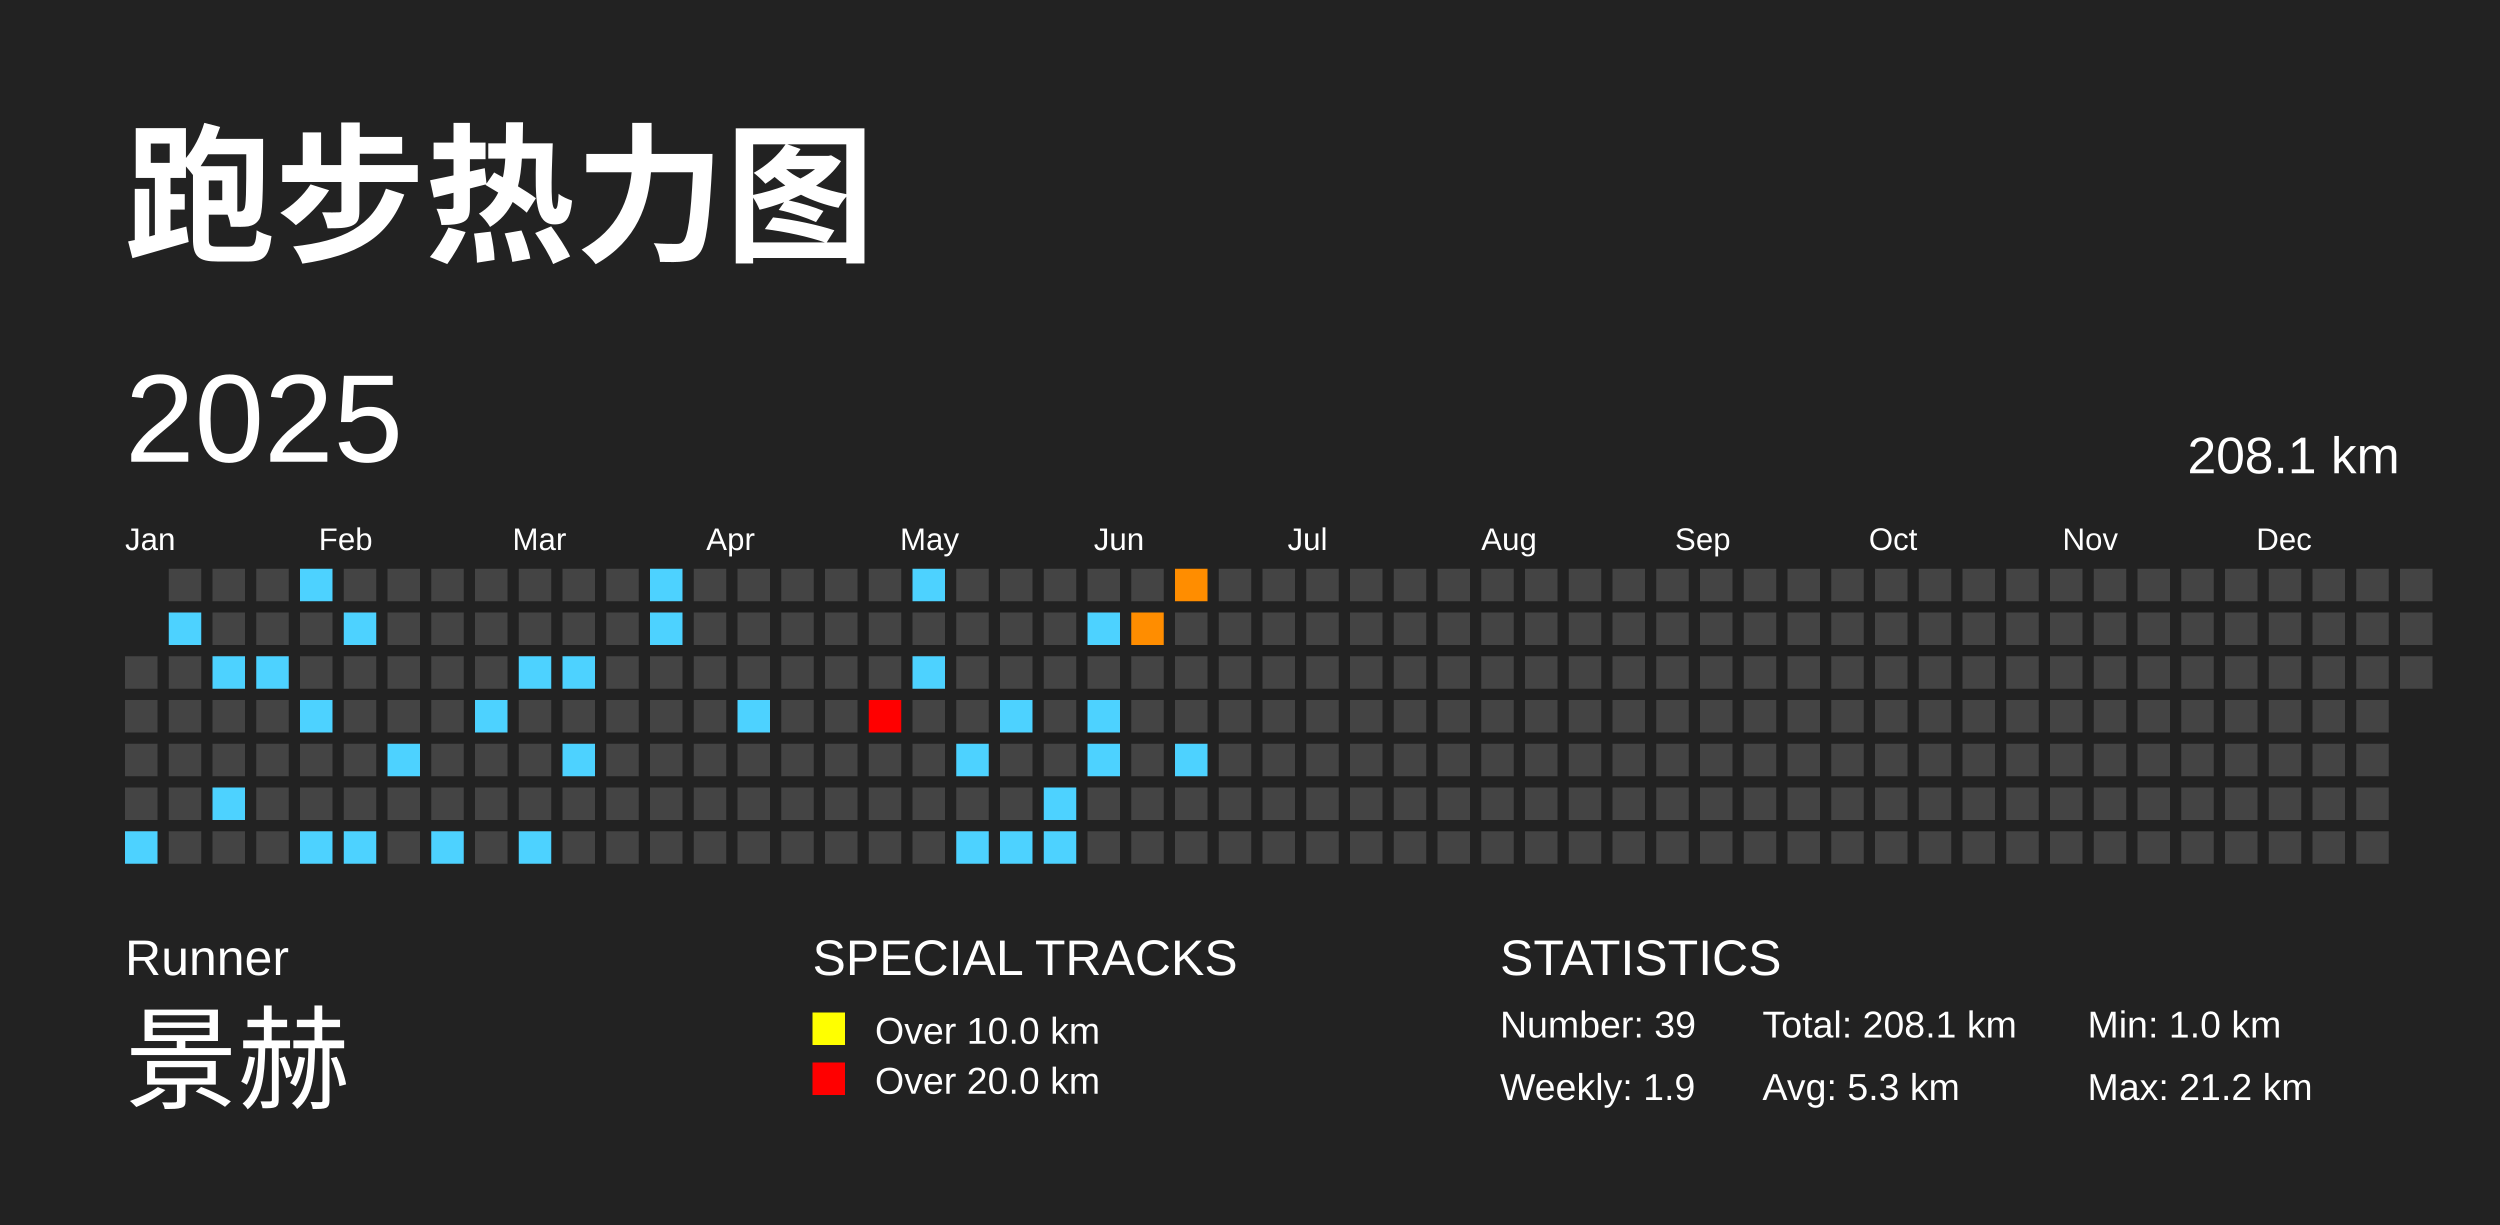
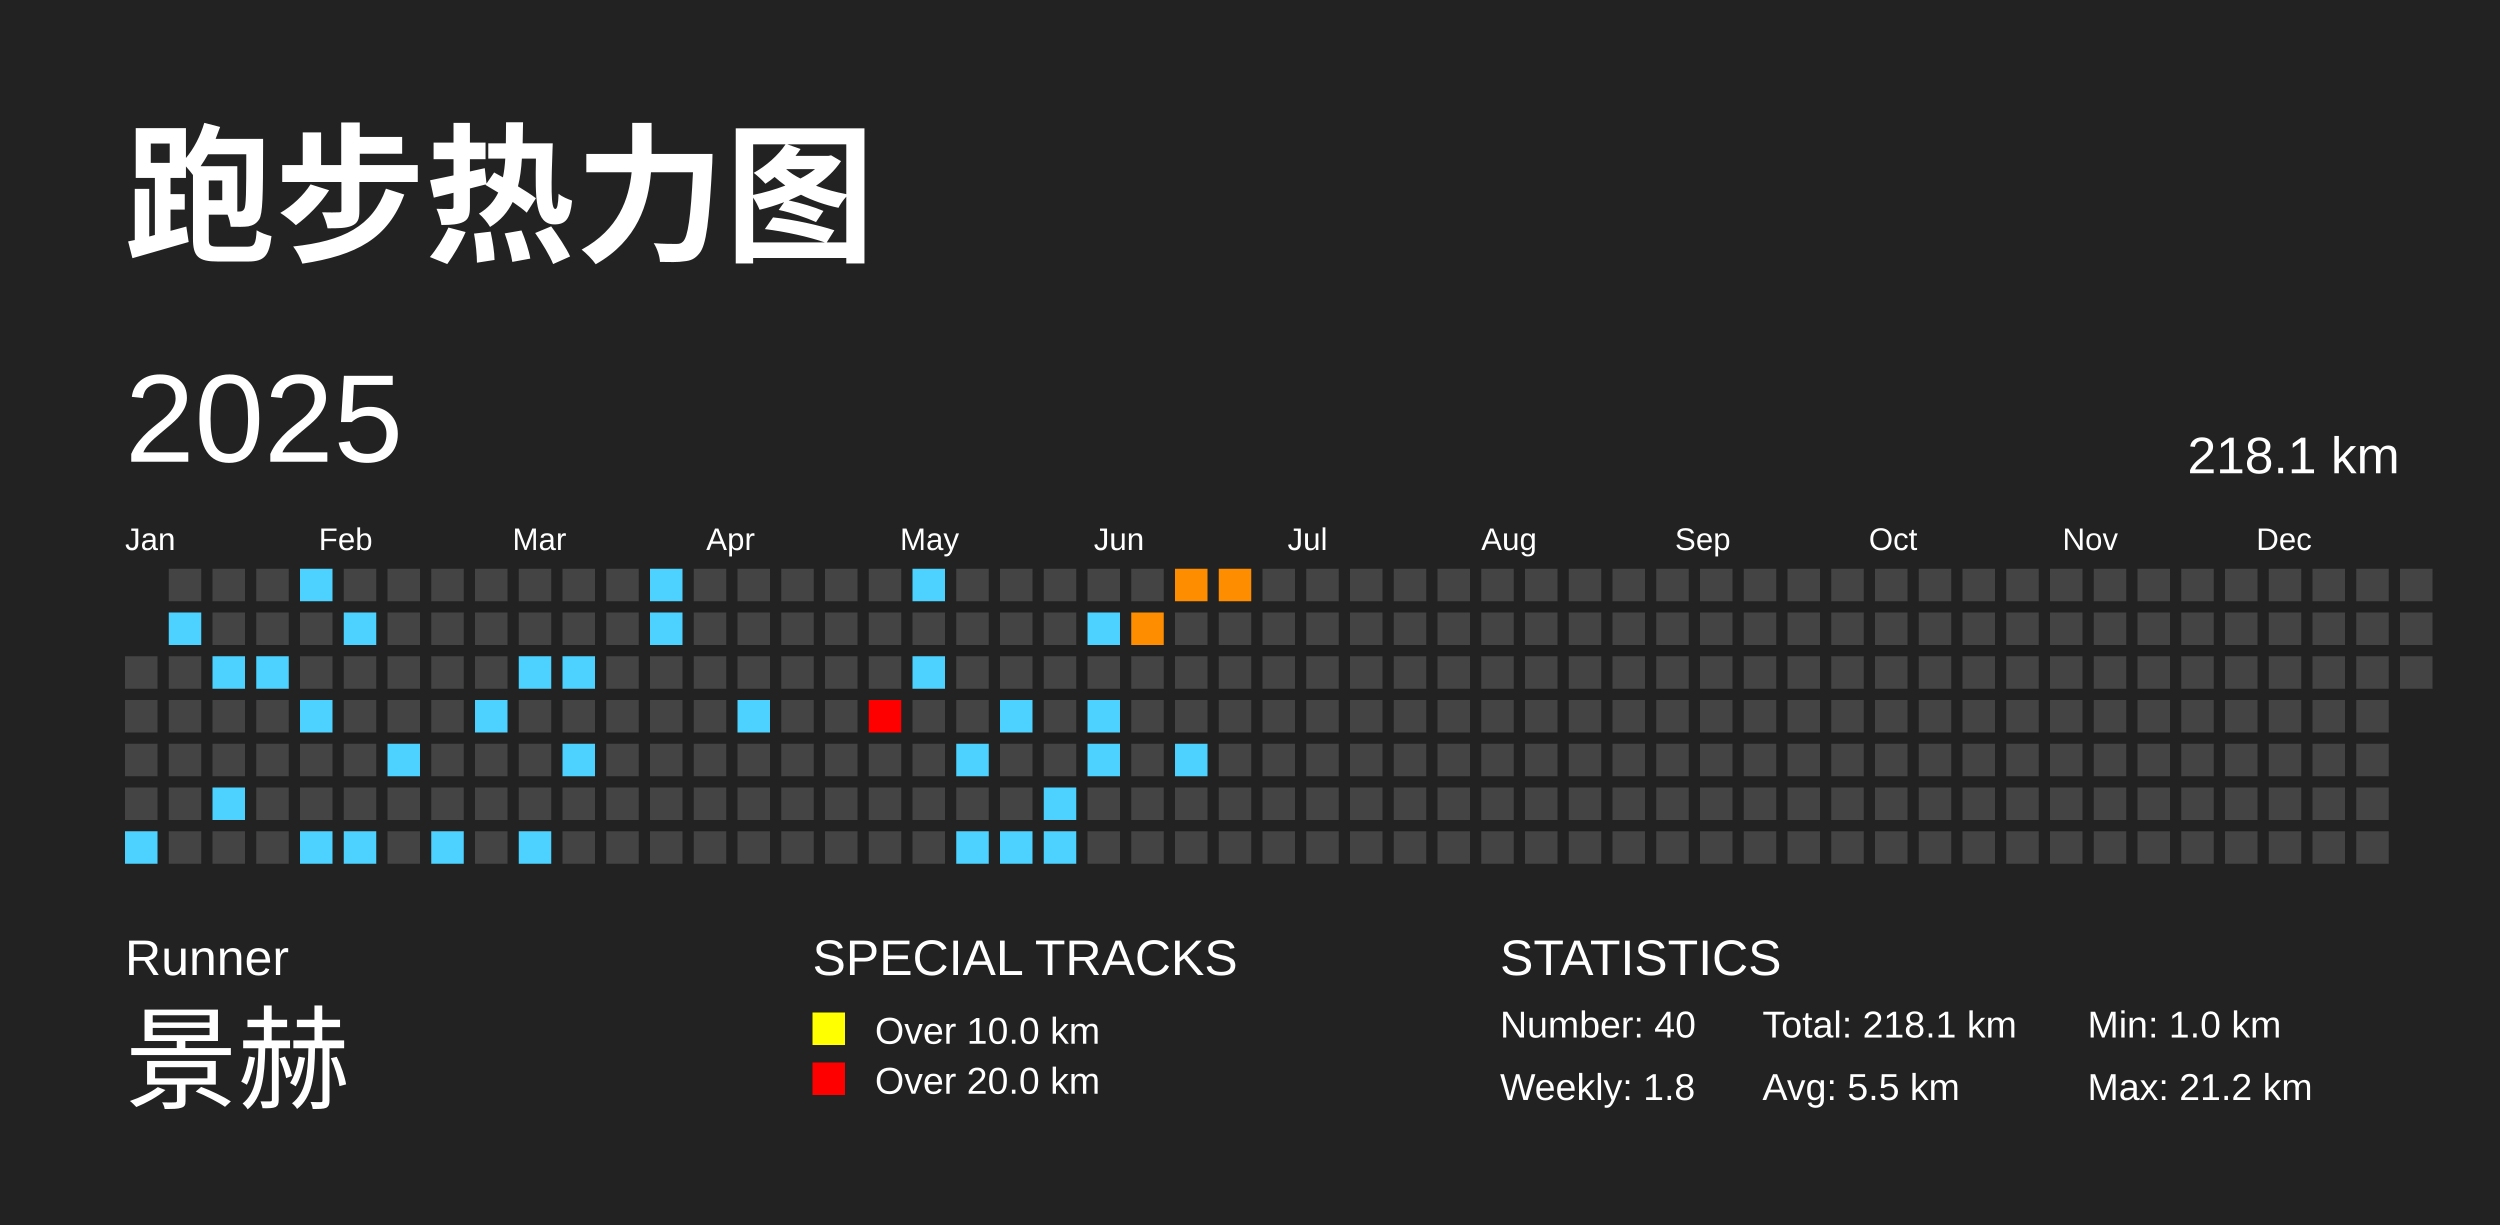
<svg xmlns="http://www.w3.org/2000/svg" baseProfile="full" height="98mm" version="1.1" viewBox="0,0,200,98" width="200mm">
  <defs />
  <rect fill="#222222" height="98" width="200" x="0" y="0" />
  <text fill="#FFFFFF" style="font-size:12px; font-family:Arial; font-weight:bold;" x="10" y="20">跑步热力图</text>
  <text fill="#FFFFFF" style="font-size:4px; font-family:Arial" x="10" y="78">Runner</text>
  <text fill="#FFFFFF" style="font-size:9px; font-family:Arial" x="10" y="88">景赫</text>
  <text fill="#FFFFFF" style="font-size:4px; font-family:Arial" x="65" y="78">SPECIAL TRACKS</text>
  <rect fill="yellow" height="2.6" width="2.6" x="65" y="81" />
  <text fill="#FFFFFF" style="font-size:3px; font-family:Arial" x="70" y="83.5">Over 10.0 km</text>
  <rect fill="red" height="2.6" width="2.6" x="65" y="85" />
  <text fill="#FFFFFF" style="font-size:3px; font-family:Arial" x="70" y="87.5">Over 20.0 km</text>
  <text fill="#FFFFFF" style="font-size:4px; font-family:Arial" x="120" y="78">STATISTICS</text>
-   <text fill="#FFFFFF" style="font-size:3px; font-family:Arial" x="120" y="83">Number: 39</text>
-   <text fill="#FFFFFF" style="font-size:3px; font-family:Arial" x="120" y="88">Weekly: 1.9</text>
-   <text fill="#FFFFFF" style="font-size:3px; font-family:Arial" x="141" y="83">Total: 208.1 km</text>
-   <text fill="#FFFFFF" style="font-size:3px; font-family:Arial" x="141" y="88">Avg: 5.3 km</text>
+   <text fill="#FFFFFF" style="font-size:3px; font-family:Arial" x="120" y="83">Number: 40</text>
+   <text fill="#FFFFFF" style="font-size:3px; font-family:Arial" x="120" y="88">Weekly: 1.8</text>
+   <text fill="#FFFFFF" style="font-size:3px; font-family:Arial" x="141" y="83">Total: 218.1 km</text>
+   <text fill="#FFFFFF" style="font-size:3px; font-family:Arial" x="141" y="88">Avg: 5.5 km</text>
  <text fill="#FFFFFF" style="font-size:3px; font-family:Arial" x="167" y="83">Min: 1.0 km</text>
  <text fill="#FFFFFF" style="font-size:3px; font-family:Arial" x="167" y="88">Max: 21.2 km</text>
  <text dominant-baseline="hanging" fill="#FFFFFF" style="font-size:10.0px; font-family:Arial;" x="10" y="30">2025</text>
-   <text dominant-baseline="hanging" fill="#FFFFFF" style="font-size:4.125px; font-family:Arial;" x="175" y="35">208.1 km</text>
+   <text dominant-baseline="hanging" fill="#FFFFFF" style="font-size:4.125px; font-family:Arial;" x="175" y="35">218.1 km</text>
  <text fill="#FFFFFF" style="font-size:2.5px; font-family:Arial" x="10.0" y="44">Jan</text>
  <text fill="#FFFFFF" style="font-size:2.5px; font-family:Arial" x="25.5" y="44">Feb</text>
  <text fill="#FFFFFF" style="font-size:2.5px; font-family:Arial" x="41.0" y="44">Mar</text>
  <text fill="#FFFFFF" style="font-size:2.5px; font-family:Arial" x="56.5" y="44">Apr</text>
  <text fill="#FFFFFF" style="font-size:2.5px; font-family:Arial" x="72.0" y="44">May</text>
  <text fill="#FFFFFF" style="font-size:2.5px; font-family:Arial" x="87.5" y="44">Jun</text>
  <text fill="#FFFFFF" style="font-size:2.5px; font-family:Arial" x="103.0" y="44">Jul</text>
  <text fill="#FFFFFF" style="font-size:2.5px; font-family:Arial" x="118.5" y="44">Aug</text>
  <text fill="#FFFFFF" style="font-size:2.5px; font-family:Arial" x="134.0" y="44">Sep</text>
  <text fill="#FFFFFF" style="font-size:2.5px; font-family:Arial" x="149.5" y="44">Oct</text>
  <text fill="#FFFFFF" style="font-size:2.5px; font-family:Arial" x="165.0" y="44">Nov</text>
  <text fill="#FFFFFF" style="font-size:2.5px; font-family:Arial" x="180.5" y="44">Dec</text>
  <rect fill="#444444" height="2.6" width="2.6" x="10.0" y="52.5" />
  <rect fill="#444444" height="2.6" width="2.6" x="10.0" y="56.0" />
  <rect fill="#444444" height="2.6" width="2.6" x="10.0" y="59.5" />
  <rect fill="#444444" height="2.6" width="2.6" x="10.0" y="63.0" />
  <rect fill="#4dd2ff" height="2.6" width="2.6" x="10.0" y="66.5" />
  <rect fill="#444444" height="2.6" width="2.6" x="13.5" y="45.5" />
  <rect fill="#4dd2ff" height="2.6" width="2.6" x="13.5" y="49.0" />
  <rect fill="#444444" height="2.6" width="2.6" x="13.5" y="52.5" />
  <rect fill="#444444" height="2.6" width="2.6" x="13.5" y="56.0" />
  <rect fill="#444444" height="2.6" width="2.6" x="13.5" y="59.5" />
  <rect fill="#444444" height="2.6" width="2.6" x="13.5" y="63.0" />
  <rect fill="#444444" height="2.6" width="2.6" x="13.5" y="66.5" />
  <rect fill="#444444" height="2.6" width="2.6" x="17.0" y="45.5" />
  <rect fill="#444444" height="2.6" width="2.6" x="17.0" y="49.0" />
  <rect fill="#4dd2ff" height="2.6" width="2.6" x="17.0" y="52.5" />
  <rect fill="#444444" height="2.6" width="2.6" x="17.0" y="56.0" />
  <rect fill="#444444" height="2.6" width="2.6" x="17.0" y="59.5" />
  <rect fill="#4dd2ff" height="2.6" width="2.6" x="17.0" y="63.0" />
  <rect fill="#444444" height="2.6" width="2.6" x="17.0" y="66.5" />
  <rect fill="#444444" height="2.6" width="2.6" x="20.5" y="45.5" />
  <rect fill="#444444" height="2.6" width="2.6" x="20.5" y="49.0" />
  <rect fill="#4dd2ff" height="2.6" width="2.6" x="20.5" y="52.5" />
  <rect fill="#444444" height="2.6" width="2.6" x="20.5" y="56.0" />
  <rect fill="#444444" height="2.6" width="2.6" x="20.5" y="59.5" />
  <rect fill="#444444" height="2.6" width="2.6" x="20.5" y="63.0" />
  <rect fill="#444444" height="2.6" width="2.6" x="20.5" y="66.5" />
  <rect fill="#4dd2ff" height="2.6" width="2.6" x="24.0" y="45.5" />
  <rect fill="#444444" height="2.6" width="2.6" x="24.0" y="49.0" />
  <rect fill="#444444" height="2.6" width="2.6" x="24.0" y="52.5" />
  <rect fill="#4dd2ff" height="2.6" width="2.6" x="24.0" y="56.0" />
  <rect fill="#444444" height="2.6" width="2.6" x="24.0" y="59.5" />
  <rect fill="#444444" height="2.6" width="2.6" x="24.0" y="63.0" />
  <rect fill="#4dd2ff" height="2.6" width="2.6" x="24.0" y="66.5" />
  <rect fill="#444444" height="2.6" width="2.6" x="27.5" y="45.5" />
  <rect fill="#4dd2ff" height="2.6" width="2.6" x="27.5" y="49.0" />
  <rect fill="#444444" height="2.6" width="2.6" x="27.5" y="52.5" />
  <rect fill="#444444" height="2.6" width="2.6" x="27.5" y="56.0" />
  <rect fill="#444444" height="2.6" width="2.6" x="27.5" y="59.5" />
  <rect fill="#444444" height="2.6" width="2.6" x="27.5" y="63.0" />
  <rect fill="#4dd2ff" height="2.6" width="2.6" x="27.5" y="66.5" />
  <rect fill="#444444" height="2.6" width="2.6" x="31.0" y="45.5" />
  <rect fill="#444444" height="2.6" width="2.6" x="31.0" y="49.0" />
  <rect fill="#444444" height="2.6" width="2.6" x="31.0" y="52.5" />
  <rect fill="#444444" height="2.6" width="2.6" x="31.0" y="56.0" />
  <rect fill="#4dd2ff" height="2.6" width="2.6" x="31.0" y="59.5" />
  <rect fill="#444444" height="2.6" width="2.6" x="31.0" y="63.0" />
  <rect fill="#444444" height="2.6" width="2.6" x="31.0" y="66.5" />
  <rect fill="#444444" height="2.6" width="2.6" x="34.5" y="45.5" />
  <rect fill="#444444" height="2.6" width="2.6" x="34.5" y="49.0" />
  <rect fill="#444444" height="2.6" width="2.6" x="34.5" y="52.5" />
  <rect fill="#444444" height="2.6" width="2.6" x="34.5" y="56.0" />
  <rect fill="#444444" height="2.6" width="2.6" x="34.5" y="59.5" />
  <rect fill="#444444" height="2.6" width="2.6" x="34.5" y="63.0" />
  <rect fill="#4dd2ff" height="2.6" width="2.6" x="34.5" y="66.5" />
  <rect fill="#444444" height="2.6" width="2.6" x="38.0" y="45.5" />
  <rect fill="#444444" height="2.6" width="2.6" x="38.0" y="49.0" />
  <rect fill="#444444" height="2.6" width="2.6" x="38.0" y="52.5" />
  <rect fill="#4dd2ff" height="2.6" width="2.6" x="38.0" y="56.0" />
  <rect fill="#444444" height="2.6" width="2.6" x="38.0" y="59.5" />
  <rect fill="#444444" height="2.6" width="2.6" x="38.0" y="63.0" />
  <rect fill="#444444" height="2.6" width="2.6" x="38.0" y="66.5" />
  <rect fill="#444444" height="2.6" width="2.6" x="41.5" y="45.5" />
  <rect fill="#444444" height="2.6" width="2.6" x="41.5" y="49.0" />
  <rect fill="#4dd2ff" height="2.6" width="2.6" x="41.5" y="52.5" />
  <rect fill="#444444" height="2.6" width="2.6" x="41.5" y="56.0" />
  <rect fill="#444444" height="2.6" width="2.6" x="41.5" y="59.5" />
  <rect fill="#444444" height="2.6" width="2.6" x="41.5" y="63.0" />
  <rect fill="#4dd2ff" height="2.6" width="2.6" x="41.5" y="66.5" />
  <rect fill="#444444" height="2.6" width="2.6" x="45.0" y="45.5" />
  <rect fill="#444444" height="2.6" width="2.6" x="45.0" y="49.0" />
  <rect fill="#4dd2ff" height="2.6" width="2.6" x="45.0" y="52.5" />
  <rect fill="#444444" height="2.6" width="2.6" x="45.0" y="56.0" />
  <rect fill="#4dd2ff" height="2.6" width="2.6" x="45.0" y="59.5" />
  <rect fill="#444444" height="2.6" width="2.6" x="45.0" y="63.0" />
  <rect fill="#444444" height="2.6" width="2.6" x="45.0" y="66.5" />
  <rect fill="#444444" height="2.6" width="2.6" x="48.5" y="45.5" />
  <rect fill="#444444" height="2.6" width="2.6" x="48.5" y="49.0" />
  <rect fill="#444444" height="2.6" width="2.6" x="48.5" y="52.5" />
  <rect fill="#444444" height="2.6" width="2.6" x="48.5" y="56.0" />
  <rect fill="#444444" height="2.6" width="2.6" x="48.5" y="59.5" />
  <rect fill="#444444" height="2.6" width="2.6" x="48.5" y="63.0" />
  <rect fill="#444444" height="2.6" width="2.6" x="48.5" y="66.5" />
  <rect fill="#4dd2ff" height="2.6" width="2.6" x="52.0" y="45.5" />
  <rect fill="#4dd2ff" height="2.6" width="2.6" x="52.0" y="49.0" />
  <rect fill="#444444" height="2.6" width="2.6" x="52.0" y="52.5" />
  <rect fill="#444444" height="2.6" width="2.6" x="52.0" y="56.0" />
  <rect fill="#444444" height="2.6" width="2.6" x="52.0" y="59.5" />
  <rect fill="#444444" height="2.6" width="2.6" x="52.0" y="63.0" />
  <rect fill="#444444" height="2.6" width="2.6" x="52.0" y="66.5" />
  <rect fill="#444444" height="2.6" width="2.6" x="55.5" y="45.5" />
  <rect fill="#444444" height="2.6" width="2.6" x="55.5" y="49.0" />
  <rect fill="#444444" height="2.6" width="2.6" x="55.5" y="52.5" />
  <rect fill="#444444" height="2.6" width="2.6" x="55.5" y="56.0" />
  <rect fill="#444444" height="2.6" width="2.6" x="55.5" y="59.5" />
  <rect fill="#444444" height="2.6" width="2.6" x="55.5" y="63.0" />
  <rect fill="#444444" height="2.6" width="2.6" x="55.5" y="66.5" />
  <rect fill="#444444" height="2.6" width="2.6" x="59.0" y="45.5" />
  <rect fill="#444444" height="2.6" width="2.6" x="59.0" y="49.0" />
  <rect fill="#444444" height="2.6" width="2.6" x="59.0" y="52.5" />
  <rect fill="#4dd2ff" height="2.6" width="2.6" x="59.0" y="56.0" />
  <rect fill="#444444" height="2.6" width="2.6" x="59.0" y="59.5" />
  <rect fill="#444444" height="2.6" width="2.6" x="59.0" y="63.0" />
  <rect fill="#444444" height="2.6" width="2.6" x="59.0" y="66.5" />
  <rect fill="#444444" height="2.6" width="2.6" x="62.5" y="45.5" />
  <rect fill="#444444" height="2.6" width="2.6" x="62.5" y="49.0" />
  <rect fill="#444444" height="2.6" width="2.6" x="62.5" y="52.5" />
  <rect fill="#444444" height="2.6" width="2.6" x="62.5" y="56.0" />
  <rect fill="#444444" height="2.6" width="2.6" x="62.5" y="59.5" />
  <rect fill="#444444" height="2.6" width="2.6" x="62.5" y="63.0" />
  <rect fill="#444444" height="2.6" width="2.6" x="62.5" y="66.5" />
  <rect fill="#444444" height="2.6" width="2.6" x="66.0" y="45.5" />
  <rect fill="#444444" height="2.6" width="2.6" x="66.0" y="49.0" />
  <rect fill="#444444" height="2.6" width="2.6" x="66.0" y="52.5" />
  <rect fill="#444444" height="2.6" width="2.6" x="66.0" y="56.0" />
  <rect fill="#444444" height="2.6" width="2.6" x="66.0" y="59.5" />
  <rect fill="#444444" height="2.6" width="2.6" x="66.0" y="63.0" />
  <rect fill="#444444" height="2.6" width="2.6" x="66.0" y="66.5" />
  <rect fill="#444444" height="2.6" width="2.6" x="69.5" y="45.5" />
  <rect fill="#444444" height="2.6" width="2.6" x="69.5" y="49.0" />
  <rect fill="#444444" height="2.6" width="2.6" x="69.5" y="52.5" />
  <rect fill="red" height="2.6" width="2.6" x="69.5" y="56.0" />
  <rect fill="#444444" height="2.6" width="2.6" x="69.5" y="59.5" />
  <rect fill="#444444" height="2.6" width="2.6" x="69.5" y="63.0" />
  <rect fill="#444444" height="2.6" width="2.6" x="69.5" y="66.5" />
  <rect fill="#4dd2ff" height="2.6" width="2.6" x="73.0" y="45.5" />
  <rect fill="#444444" height="2.6" width="2.6" x="73.0" y="49.0" />
  <rect fill="#4dd2ff" height="2.6" width="2.6" x="73.0" y="52.5" />
  <rect fill="#444444" height="2.6" width="2.6" x="73.0" y="56.0" />
  <rect fill="#444444" height="2.6" width="2.6" x="73.0" y="59.5" />
  <rect fill="#444444" height="2.6" width="2.6" x="73.0" y="63.0" />
  <rect fill="#444444" height="2.6" width="2.6" x="73.0" y="66.5" />
  <rect fill="#444444" height="2.6" width="2.6" x="76.5" y="45.5" />
  <rect fill="#444444" height="2.6" width="2.6" x="76.5" y="49.0" />
  <rect fill="#444444" height="2.6" width="2.6" x="76.5" y="52.5" />
  <rect fill="#444444" height="2.6" width="2.6" x="76.5" y="56.0" />
  <rect fill="#4dd2ff" height="2.6" width="2.6" x="76.5" y="59.5" />
  <rect fill="#444444" height="2.6" width="2.6" x="76.5" y="63.0" />
  <rect fill="#4dd2ff" height="2.6" width="2.6" x="76.5" y="66.5" />
  <rect fill="#444444" height="2.6" width="2.6" x="80.0" y="45.5" />
  <rect fill="#444444" height="2.6" width="2.6" x="80.0" y="49.0" />
  <rect fill="#444444" height="2.6" width="2.6" x="80.0" y="52.5" />
  <rect fill="#4dd2ff" height="2.6" width="2.6" x="80.0" y="56.0" />
  <rect fill="#444444" height="2.6" width="2.6" x="80.0" y="59.5" />
  <rect fill="#444444" height="2.6" width="2.6" x="80.0" y="63.0" />
  <rect fill="#4dd2ff" height="2.6" width="2.6" x="80.0" y="66.5" />
  <rect fill="#444444" height="2.6" width="2.6" x="83.5" y="45.5" />
  <rect fill="#444444" height="2.6" width="2.6" x="83.5" y="49.0" />
  <rect fill="#444444" height="2.6" width="2.6" x="83.5" y="52.5" />
  <rect fill="#444444" height="2.6" width="2.6" x="83.5" y="56.0" />
  <rect fill="#444444" height="2.6" width="2.6" x="83.5" y="59.5" />
  <rect fill="#4dd2ff" height="2.6" width="2.6" x="83.5" y="63.0" />
  <rect fill="#4dd2ff" height="2.6" width="2.6" x="83.5" y="66.5" />
  <rect fill="#444444" height="2.6" width="2.6" x="87.0" y="45.5" />
  <rect fill="#4dd2ff" height="2.6" width="2.6" x="87.0" y="49.0" />
  <rect fill="#444444" height="2.6" width="2.6" x="87.0" y="52.5" />
  <rect fill="#4dd2ff" height="2.6" width="2.6" x="87.0" y="56.0" />
  <rect fill="#4dd2ff" height="2.6" width="2.6" x="87.0" y="59.5" />
  <rect fill="#444444" height="2.6" width="2.6" x="87.0" y="63.0" />
  <rect fill="#444444" height="2.6" width="2.6" x="87.0" y="66.5" />
  <rect fill="#444444" height="2.6" width="2.6" x="90.5" y="45.5" />
  <rect fill="#ff8d00" height="2.6" width="2.6" x="90.5" y="49.0" />
  <rect fill="#444444" height="2.6" width="2.6" x="90.5" y="52.5" />
  <rect fill="#444444" height="2.6" width="2.6" x="90.5" y="56.0" />
  <rect fill="#444444" height="2.6" width="2.6" x="90.5" y="59.5" />
  <rect fill="#444444" height="2.6" width="2.6" x="90.5" y="63.0" />
  <rect fill="#444444" height="2.6" width="2.6" x="90.5" y="66.5" />
  <rect fill="#ff8d00" height="2.6" width="2.6" x="94.0" y="45.5" />
  <rect fill="#444444" height="2.6" width="2.6" x="94.0" y="49.0" />
  <rect fill="#444444" height="2.6" width="2.6" x="94.0" y="52.5" />
  <rect fill="#444444" height="2.6" width="2.6" x="94.0" y="56.0" />
  <rect fill="#4dd2ff" height="2.6" width="2.6" x="94.0" y="59.5" />
  <rect fill="#444444" height="2.6" width="2.6" x="94.0" y="63.0" />
  <rect fill="#444444" height="2.6" width="2.6" x="94.0" y="66.5" />
-   <rect fill="#444444" height="2.6" width="2.6" x="97.5" y="45.5" />
+   <rect fill="#ff8d00" height="2.6" width="2.6" x="97.5" y="45.5" />
  <rect fill="#444444" height="2.6" width="2.6" x="97.5" y="49.0" />
  <rect fill="#444444" height="2.6" width="2.6" x="97.5" y="52.5" />
  <rect fill="#444444" height="2.6" width="2.6" x="97.5" y="56.0" />
  <rect fill="#444444" height="2.6" width="2.6" x="97.5" y="59.5" />
  <rect fill="#444444" height="2.6" width="2.6" x="97.5" y="63.0" />
  <rect fill="#444444" height="2.6" width="2.6" x="97.5" y="66.5" />
  <rect fill="#444444" height="2.6" width="2.6" x="101.0" y="45.5" />
  <rect fill="#444444" height="2.6" width="2.6" x="101.0" y="49.0" />
  <rect fill="#444444" height="2.6" width="2.6" x="101.0" y="52.5" />
  <rect fill="#444444" height="2.6" width="2.6" x="101.0" y="56.0" />
  <rect fill="#444444" height="2.6" width="2.6" x="101.0" y="59.5" />
  <rect fill="#444444" height="2.6" width="2.6" x="101.0" y="63.0" />
  <rect fill="#444444" height="2.6" width="2.6" x="101.0" y="66.5" />
  <rect fill="#444444" height="2.6" width="2.6" x="104.5" y="45.5" />
  <rect fill="#444444" height="2.6" width="2.6" x="104.5" y="49.0" />
  <rect fill="#444444" height="2.6" width="2.6" x="104.5" y="52.5" />
  <rect fill="#444444" height="2.6" width="2.6" x="104.5" y="56.0" />
  <rect fill="#444444" height="2.6" width="2.6" x="104.5" y="59.5" />
  <rect fill="#444444" height="2.6" width="2.6" x="104.5" y="63.0" />
  <rect fill="#444444" height="2.6" width="2.6" x="104.5" y="66.5" />
  <rect fill="#444444" height="2.6" width="2.6" x="108.0" y="45.5" />
  <rect fill="#444444" height="2.6" width="2.6" x="108.0" y="49.0" />
  <rect fill="#444444" height="2.6" width="2.6" x="108.0" y="52.5" />
  <rect fill="#444444" height="2.6" width="2.6" x="108.0" y="56.0" />
  <rect fill="#444444" height="2.6" width="2.6" x="108.0" y="59.5" />
  <rect fill="#444444" height="2.6" width="2.6" x="108.0" y="63.0" />
  <rect fill="#444444" height="2.6" width="2.6" x="108.0" y="66.5" />
  <rect fill="#444444" height="2.6" width="2.6" x="111.5" y="45.5" />
  <rect fill="#444444" height="2.6" width="2.6" x="111.5" y="49.0" />
  <rect fill="#444444" height="2.6" width="2.6" x="111.5" y="52.5" />
  <rect fill="#444444" height="2.6" width="2.6" x="111.5" y="56.0" />
  <rect fill="#444444" height="2.6" width="2.6" x="111.5" y="59.5" />
  <rect fill="#444444" height="2.6" width="2.6" x="111.5" y="63.0" />
  <rect fill="#444444" height="2.6" width="2.6" x="111.5" y="66.5" />
  <rect fill="#444444" height="2.6" width="2.6" x="115.0" y="45.5" />
  <rect fill="#444444" height="2.6" width="2.6" x="115.0" y="49.0" />
  <rect fill="#444444" height="2.6" width="2.6" x="115.0" y="52.5" />
  <rect fill="#444444" height="2.6" width="2.6" x="115.0" y="56.0" />
  <rect fill="#444444" height="2.6" width="2.6" x="115.0" y="59.5" />
  <rect fill="#444444" height="2.6" width="2.6" x="115.0" y="63.0" />
  <rect fill="#444444" height="2.6" width="2.6" x="115.0" y="66.5" />
  <rect fill="#444444" height="2.6" width="2.6" x="118.5" y="45.5" />
  <rect fill="#444444" height="2.6" width="2.6" x="118.5" y="49.0" />
  <rect fill="#444444" height="2.6" width="2.6" x="118.5" y="52.5" />
  <rect fill="#444444" height="2.6" width="2.6" x="118.5" y="56.0" />
  <rect fill="#444444" height="2.6" width="2.6" x="118.5" y="59.5" />
  <rect fill="#444444" height="2.6" width="2.6" x="118.5" y="63.0" />
  <rect fill="#444444" height="2.6" width="2.6" x="118.5" y="66.5" />
  <rect fill="#444444" height="2.6" width="2.6" x="122.0" y="45.5" />
  <rect fill="#444444" height="2.6" width="2.6" x="122.0" y="49.0" />
  <rect fill="#444444" height="2.6" width="2.6" x="122.0" y="52.5" />
  <rect fill="#444444" height="2.6" width="2.6" x="122.0" y="56.0" />
  <rect fill="#444444" height="2.6" width="2.6" x="122.0" y="59.5" />
  <rect fill="#444444" height="2.6" width="2.6" x="122.0" y="63.0" />
  <rect fill="#444444" height="2.6" width="2.6" x="122.0" y="66.5" />
  <rect fill="#444444" height="2.6" width="2.6" x="125.5" y="45.5" />
  <rect fill="#444444" height="2.6" width="2.6" x="125.5" y="49.0" />
  <rect fill="#444444" height="2.6" width="2.6" x="125.5" y="52.5" />
  <rect fill="#444444" height="2.6" width="2.6" x="125.5" y="56.0" />
  <rect fill="#444444" height="2.6" width="2.6" x="125.5" y="59.5" />
  <rect fill="#444444" height="2.6" width="2.6" x="125.5" y="63.0" />
  <rect fill="#444444" height="2.6" width="2.6" x="125.5" y="66.5" />
  <rect fill="#444444" height="2.6" width="2.6" x="129.0" y="45.5" />
  <rect fill="#444444" height="2.6" width="2.6" x="129.0" y="49.0" />
  <rect fill="#444444" height="2.6" width="2.6" x="129.0" y="52.5" />
  <rect fill="#444444" height="2.6" width="2.6" x="129.0" y="56.0" />
  <rect fill="#444444" height="2.6" width="2.6" x="129.0" y="59.5" />
  <rect fill="#444444" height="2.6" width="2.6" x="129.0" y="63.0" />
  <rect fill="#444444" height="2.6" width="2.6" x="129.0" y="66.5" />
  <rect fill="#444444" height="2.6" width="2.6" x="132.5" y="45.5" />
  <rect fill="#444444" height="2.6" width="2.6" x="132.5" y="49.0" />
  <rect fill="#444444" height="2.6" width="2.6" x="132.5" y="52.5" />
  <rect fill="#444444" height="2.6" width="2.6" x="132.5" y="56.0" />
  <rect fill="#444444" height="2.6" width="2.6" x="132.5" y="59.5" />
  <rect fill="#444444" height="2.6" width="2.6" x="132.5" y="63.0" />
  <rect fill="#444444" height="2.6" width="2.6" x="132.5" y="66.5" />
  <rect fill="#444444" height="2.6" width="2.6" x="136.0" y="45.5" />
  <rect fill="#444444" height="2.6" width="2.6" x="136.0" y="49.0" />
  <rect fill="#444444" height="2.6" width="2.6" x="136.0" y="52.5" />
  <rect fill="#444444" height="2.6" width="2.6" x="136.0" y="56.0" />
  <rect fill="#444444" height="2.6" width="2.6" x="136.0" y="59.5" />
  <rect fill="#444444" height="2.6" width="2.6" x="136.0" y="63.0" />
  <rect fill="#444444" height="2.6" width="2.6" x="136.0" y="66.5" />
  <rect fill="#444444" height="2.6" width="2.6" x="139.5" y="45.5" />
  <rect fill="#444444" height="2.6" width="2.6" x="139.5" y="49.0" />
  <rect fill="#444444" height="2.6" width="2.6" x="139.5" y="52.5" />
  <rect fill="#444444" height="2.6" width="2.6" x="139.5" y="56.0" />
  <rect fill="#444444" height="2.6" width="2.6" x="139.5" y="59.5" />
  <rect fill="#444444" height="2.6" width="2.6" x="139.5" y="63.0" />
  <rect fill="#444444" height="2.6" width="2.6" x="139.5" y="66.5" />
  <rect fill="#444444" height="2.6" width="2.6" x="143.0" y="45.5" />
  <rect fill="#444444" height="2.6" width="2.6" x="143.0" y="49.0" />
  <rect fill="#444444" height="2.6" width="2.6" x="143.0" y="52.5" />
  <rect fill="#444444" height="2.6" width="2.6" x="143.0" y="56.0" />
  <rect fill="#444444" height="2.6" width="2.6" x="143.0" y="59.5" />
  <rect fill="#444444" height="2.6" width="2.6" x="143.0" y="63.0" />
  <rect fill="#444444" height="2.6" width="2.6" x="143.0" y="66.5" />
  <rect fill="#444444" height="2.6" width="2.6" x="146.5" y="45.5" />
  <rect fill="#444444" height="2.6" width="2.6" x="146.5" y="49.0" />
  <rect fill="#444444" height="2.6" width="2.6" x="146.5" y="52.5" />
  <rect fill="#444444" height="2.6" width="2.6" x="146.5" y="56.0" />
  <rect fill="#444444" height="2.6" width="2.6" x="146.5" y="59.5" />
  <rect fill="#444444" height="2.6" width="2.6" x="146.5" y="63.0" />
  <rect fill="#444444" height="2.6" width="2.6" x="146.5" y="66.5" />
  <rect fill="#444444" height="2.6" width="2.6" x="150.0" y="45.5" />
  <rect fill="#444444" height="2.6" width="2.6" x="150.0" y="49.0" />
  <rect fill="#444444" height="2.6" width="2.6" x="150.0" y="52.5" />
  <rect fill="#444444" height="2.6" width="2.6" x="150.0" y="56.0" />
  <rect fill="#444444" height="2.6" width="2.6" x="150.0" y="59.5" />
  <rect fill="#444444" height="2.6" width="2.6" x="150.0" y="63.0" />
  <rect fill="#444444" height="2.6" width="2.6" x="150.0" y="66.5" />
  <rect fill="#444444" height="2.6" width="2.6" x="153.5" y="45.5" />
  <rect fill="#444444" height="2.6" width="2.6" x="153.5" y="49.0" />
  <rect fill="#444444" height="2.6" width="2.6" x="153.5" y="52.5" />
  <rect fill="#444444" height="2.6" width="2.6" x="153.5" y="56.0" />
  <rect fill="#444444" height="2.6" width="2.6" x="153.5" y="59.5" />
  <rect fill="#444444" height="2.6" width="2.6" x="153.5" y="63.0" />
  <rect fill="#444444" height="2.6" width="2.6" x="153.5" y="66.5" />
  <rect fill="#444444" height="2.6" width="2.6" x="157.0" y="45.5" />
  <rect fill="#444444" height="2.6" width="2.6" x="157.0" y="49.0" />
  <rect fill="#444444" height="2.6" width="2.6" x="157.0" y="52.5" />
  <rect fill="#444444" height="2.6" width="2.6" x="157.0" y="56.0" />
  <rect fill="#444444" height="2.6" width="2.6" x="157.0" y="59.5" />
  <rect fill="#444444" height="2.6" width="2.6" x="157.0" y="63.0" />
  <rect fill="#444444" height="2.6" width="2.6" x="157.0" y="66.5" />
  <rect fill="#444444" height="2.6" width="2.6" x="160.5" y="45.5" />
  <rect fill="#444444" height="2.6" width="2.6" x="160.5" y="49.0" />
  <rect fill="#444444" height="2.6" width="2.6" x="160.5" y="52.5" />
  <rect fill="#444444" height="2.6" width="2.6" x="160.5" y="56.0" />
  <rect fill="#444444" height="2.6" width="2.6" x="160.5" y="59.5" />
  <rect fill="#444444" height="2.6" width="2.6" x="160.5" y="63.0" />
  <rect fill="#444444" height="2.6" width="2.6" x="160.5" y="66.5" />
  <rect fill="#444444" height="2.6" width="2.6" x="164.0" y="45.5" />
  <rect fill="#444444" height="2.6" width="2.6" x="164.0" y="49.0" />
  <rect fill="#444444" height="2.6" width="2.6" x="164.0" y="52.5" />
  <rect fill="#444444" height="2.6" width="2.6" x="164.0" y="56.0" />
  <rect fill="#444444" height="2.6" width="2.6" x="164.0" y="59.5" />
  <rect fill="#444444" height="2.6" width="2.6" x="164.0" y="63.0" />
  <rect fill="#444444" height="2.6" width="2.6" x="164.0" y="66.5" />
  <rect fill="#444444" height="2.6" width="2.6" x="167.5" y="45.5" />
  <rect fill="#444444" height="2.6" width="2.6" x="167.5" y="49.0" />
  <rect fill="#444444" height="2.6" width="2.6" x="167.5" y="52.5" />
  <rect fill="#444444" height="2.6" width="2.6" x="167.5" y="56.0" />
  <rect fill="#444444" height="2.6" width="2.6" x="167.5" y="59.5" />
  <rect fill="#444444" height="2.6" width="2.6" x="167.5" y="63.0" />
  <rect fill="#444444" height="2.6" width="2.6" x="167.5" y="66.5" />
  <rect fill="#444444" height="2.6" width="2.6" x="171.0" y="45.5" />
  <rect fill="#444444" height="2.6" width="2.6" x="171.0" y="49.0" />
  <rect fill="#444444" height="2.6" width="2.6" x="171.0" y="52.5" />
  <rect fill="#444444" height="2.6" width="2.6" x="171.0" y="56.0" />
  <rect fill="#444444" height="2.6" width="2.6" x="171.0" y="59.5" />
  <rect fill="#444444" height="2.6" width="2.6" x="171.0" y="63.0" />
  <rect fill="#444444" height="2.6" width="2.6" x="171.0" y="66.5" />
  <rect fill="#444444" height="2.6" width="2.6" x="174.5" y="45.5" />
  <rect fill="#444444" height="2.6" width="2.6" x="174.5" y="49.0" />
  <rect fill="#444444" height="2.6" width="2.6" x="174.5" y="52.5" />
  <rect fill="#444444" height="2.6" width="2.6" x="174.5" y="56.0" />
  <rect fill="#444444" height="2.6" width="2.6" x="174.5" y="59.5" />
  <rect fill="#444444" height="2.6" width="2.6" x="174.5" y="63.0" />
  <rect fill="#444444" height="2.6" width="2.6" x="174.5" y="66.5" />
  <rect fill="#444444" height="2.6" width="2.6" x="178.0" y="45.5" />
  <rect fill="#444444" height="2.6" width="2.6" x="178.0" y="49.0" />
  <rect fill="#444444" height="2.6" width="2.6" x="178.0" y="52.5" />
  <rect fill="#444444" height="2.6" width="2.6" x="178.0" y="56.0" />
  <rect fill="#444444" height="2.6" width="2.6" x="178.0" y="59.5" />
  <rect fill="#444444" height="2.6" width="2.6" x="178.0" y="63.0" />
  <rect fill="#444444" height="2.6" width="2.6" x="178.0" y="66.5" />
  <rect fill="#444444" height="2.6" width="2.6" x="181.5" y="45.5" />
  <rect fill="#444444" height="2.6" width="2.6" x="181.5" y="49.0" />
  <rect fill="#444444" height="2.6" width="2.6" x="181.5" y="52.5" />
  <rect fill="#444444" height="2.6" width="2.6" x="181.5" y="56.0" />
  <rect fill="#444444" height="2.6" width="2.6" x="181.5" y="59.5" />
  <rect fill="#444444" height="2.6" width="2.6" x="181.5" y="63.0" />
  <rect fill="#444444" height="2.6" width="2.6" x="181.5" y="66.5" />
  <rect fill="#444444" height="2.6" width="2.6" x="185.0" y="45.5" />
  <rect fill="#444444" height="2.6" width="2.6" x="185.0" y="49.0" />
  <rect fill="#444444" height="2.6" width="2.6" x="185.0" y="52.5" />
  <rect fill="#444444" height="2.6" width="2.6" x="185.0" y="56.0" />
  <rect fill="#444444" height="2.6" width="2.6" x="185.0" y="59.5" />
  <rect fill="#444444" height="2.6" width="2.6" x="185.0" y="63.0" />
  <rect fill="#444444" height="2.6" width="2.6" x="185.0" y="66.5" />
  <rect fill="#444444" height="2.6" width="2.6" x="188.5" y="45.5" />
  <rect fill="#444444" height="2.6" width="2.6" x="188.5" y="49.0" />
  <rect fill="#444444" height="2.6" width="2.6" x="188.5" y="52.5" />
  <rect fill="#444444" height="2.6" width="2.6" x="188.5" y="56.0" />
  <rect fill="#444444" height="2.6" width="2.6" x="188.5" y="59.5" />
  <rect fill="#444444" height="2.6" width="2.6" x="188.5" y="63.0" />
  <rect fill="#444444" height="2.6" width="2.6" x="188.5" y="66.5" />
  <rect fill="#444444" height="2.6" width="2.6" x="192.0" y="45.5" />
  <rect fill="#444444" height="2.6" width="2.6" x="192.0" y="49.0" />
  <rect fill="#444444" height="2.6" width="2.6" x="192.0" y="52.5" />
</svg>
